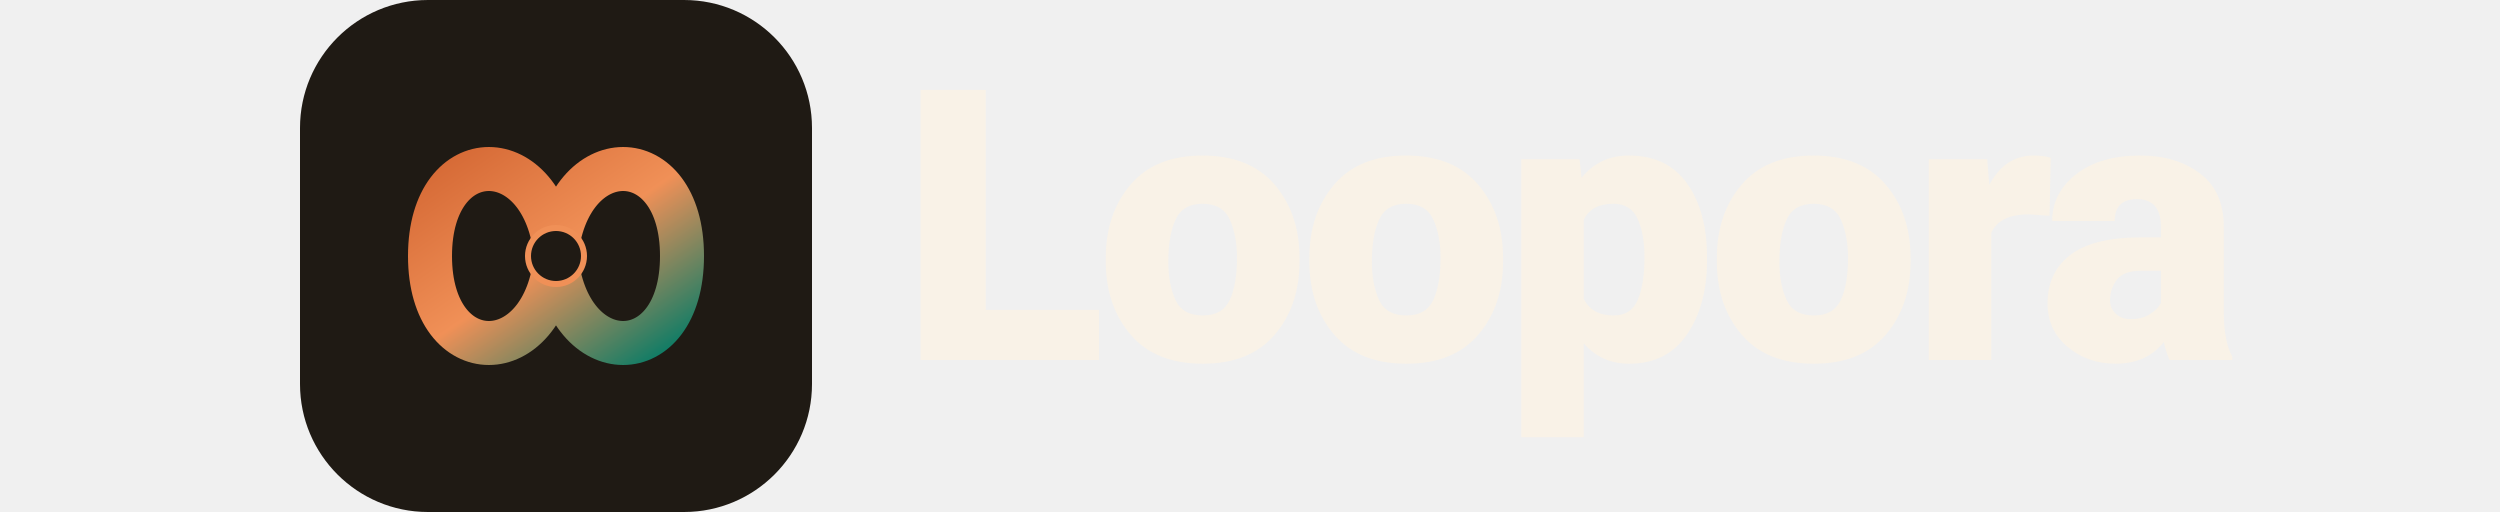
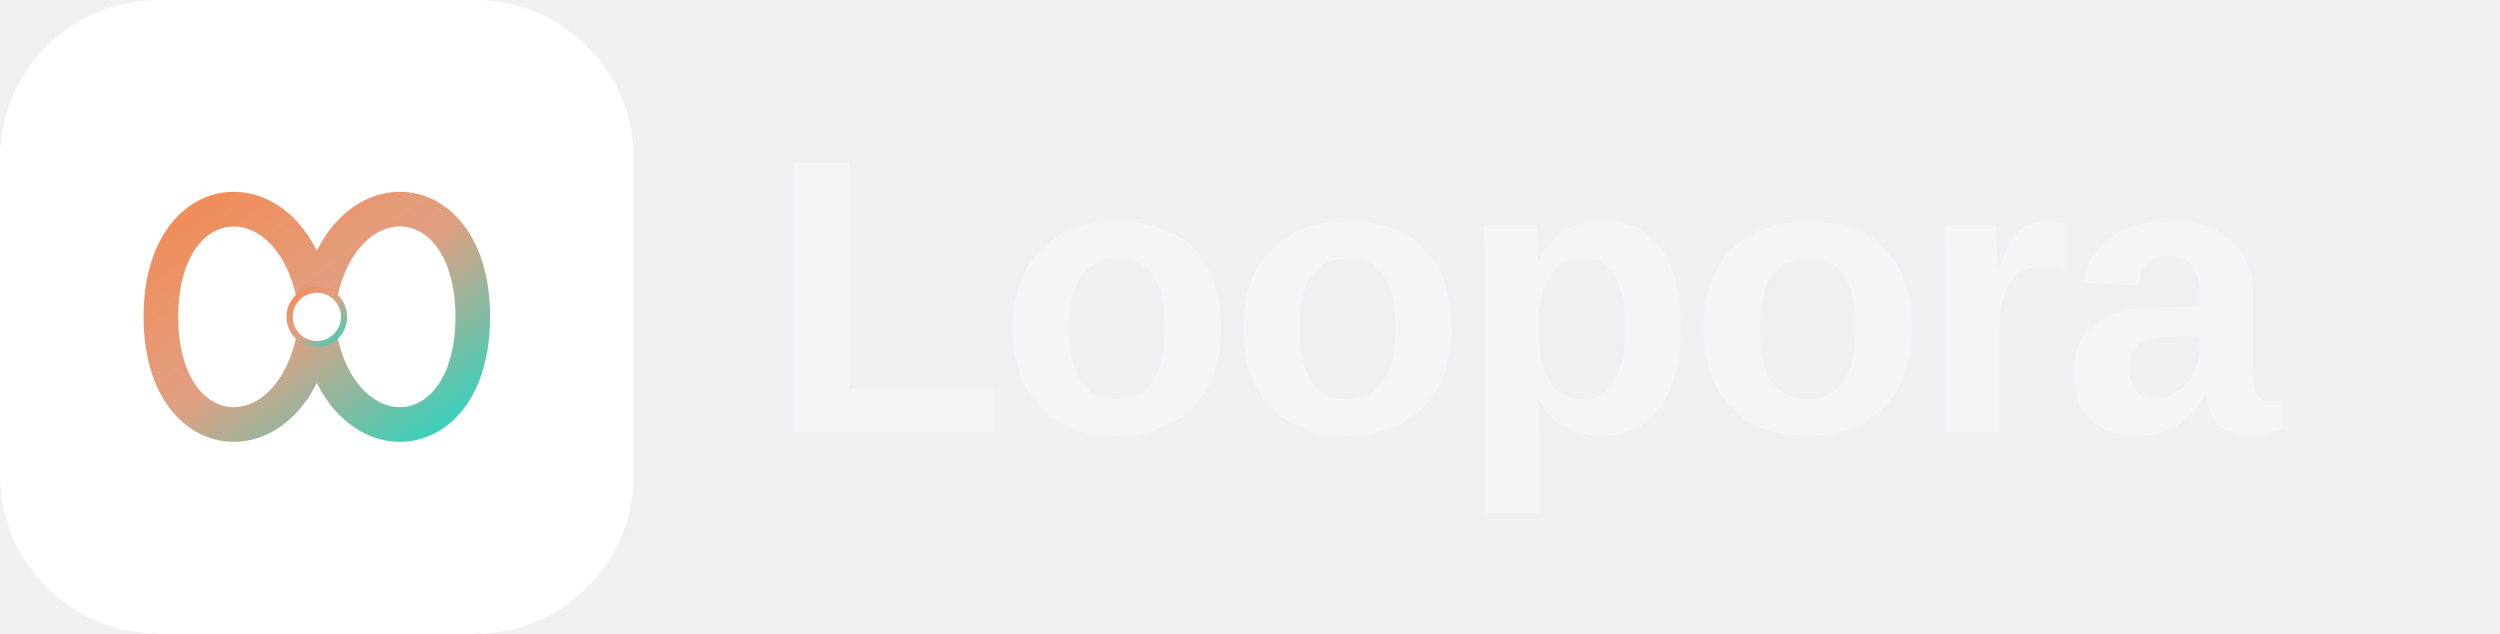
- <svg xmlns="http://www.w3.org/2000/svg" viewBox="0 0 2500 512" width="2500" height="512">
+ <svg xmlns="http://www.w3.org/2000/svg" viewBox="0 0 2020 512" width="2020" height="512">
  <defs>
-     <linearGradient id="loop-grad" x1="0%" y1="0%" x2="100%" y2="100%">
-       <stop offset="0%" stop-color="#d66a36" />
-       <stop offset="50%" stop-color="#f09057" />
-       <stop offset="100%" stop-color="#0d7c66" />
+     <linearGradient id="loopora-lockup-gradient-light" x1="0%" y1="0%" x2="100%" y2="100%">
+       <stop offset="0%" stop-color="#f28b55" />
+       <stop offset="50%" stop-color="#e0a083" />
+       <stop offset="100%" stop-color="#2dd4bf" />
    </linearGradient>
  </defs>
-   <g transform="translate(300, 0)">
-     <rect width="512" height="512" rx="128" fill="#1f1a14" />
-     <path d="M 130 256 C 130 140, 245 140, 256 256 C 267 372, 382 372, 382 256 C 382 140, 267 140, 256 256 C 245 372, 130 372, 130 256 Z" fill="none" stroke="url(#loop-grad)" stroke-width="44" stroke-linecap="round" stroke-linejoin="round" />
-     <circle cx="256" cy="256" r="28" fill="#1f1a14" stroke="#f09057" stroke-width="6" />
+   <g>
+     <rect width="512" height="512" rx="128" fill="#ffffff" />
+     <path d="M 130 256 C 130 140, 245 140, 256 256 C 267 372, 382 372, 382 256 C 382 140, 267 140, 256 256 C 245 372, 130 372, 130 256 Z" fill="none" stroke="url(#loopora-lockup-gradient-light)" stroke-width="28" stroke-linecap="round" stroke-linejoin="round" />
+     <circle cx="256" cy="256" r="22" fill="#ffffff" stroke="url(#loopora-lockup-gradient-light)" stroke-width="5" />
  </g>
-   <g transform="translate(900, 0)">
-     <text x="0" y="360" font-family="Avenir, 'Avenir Next', 'Helvetica Neue', -apple-system, BlinkMacSystemFont, 'Segoe UI', Roboto, sans-serif" font-size="380" font-weight="900" fill="#f9f2e7" letter-spacing="-10">Loopora</text>
-   </g>
+   <text x="620" y="349" font-family="-apple-system, BlinkMacSystemFont, 'SF Pro Display', 'SF Pro Text', 'Helvetica Neue', Arial, sans-serif" font-size="316" font-weight="700" fill="#f5f5f7" letter-spacing="-7">Loopora</text>
</svg>
